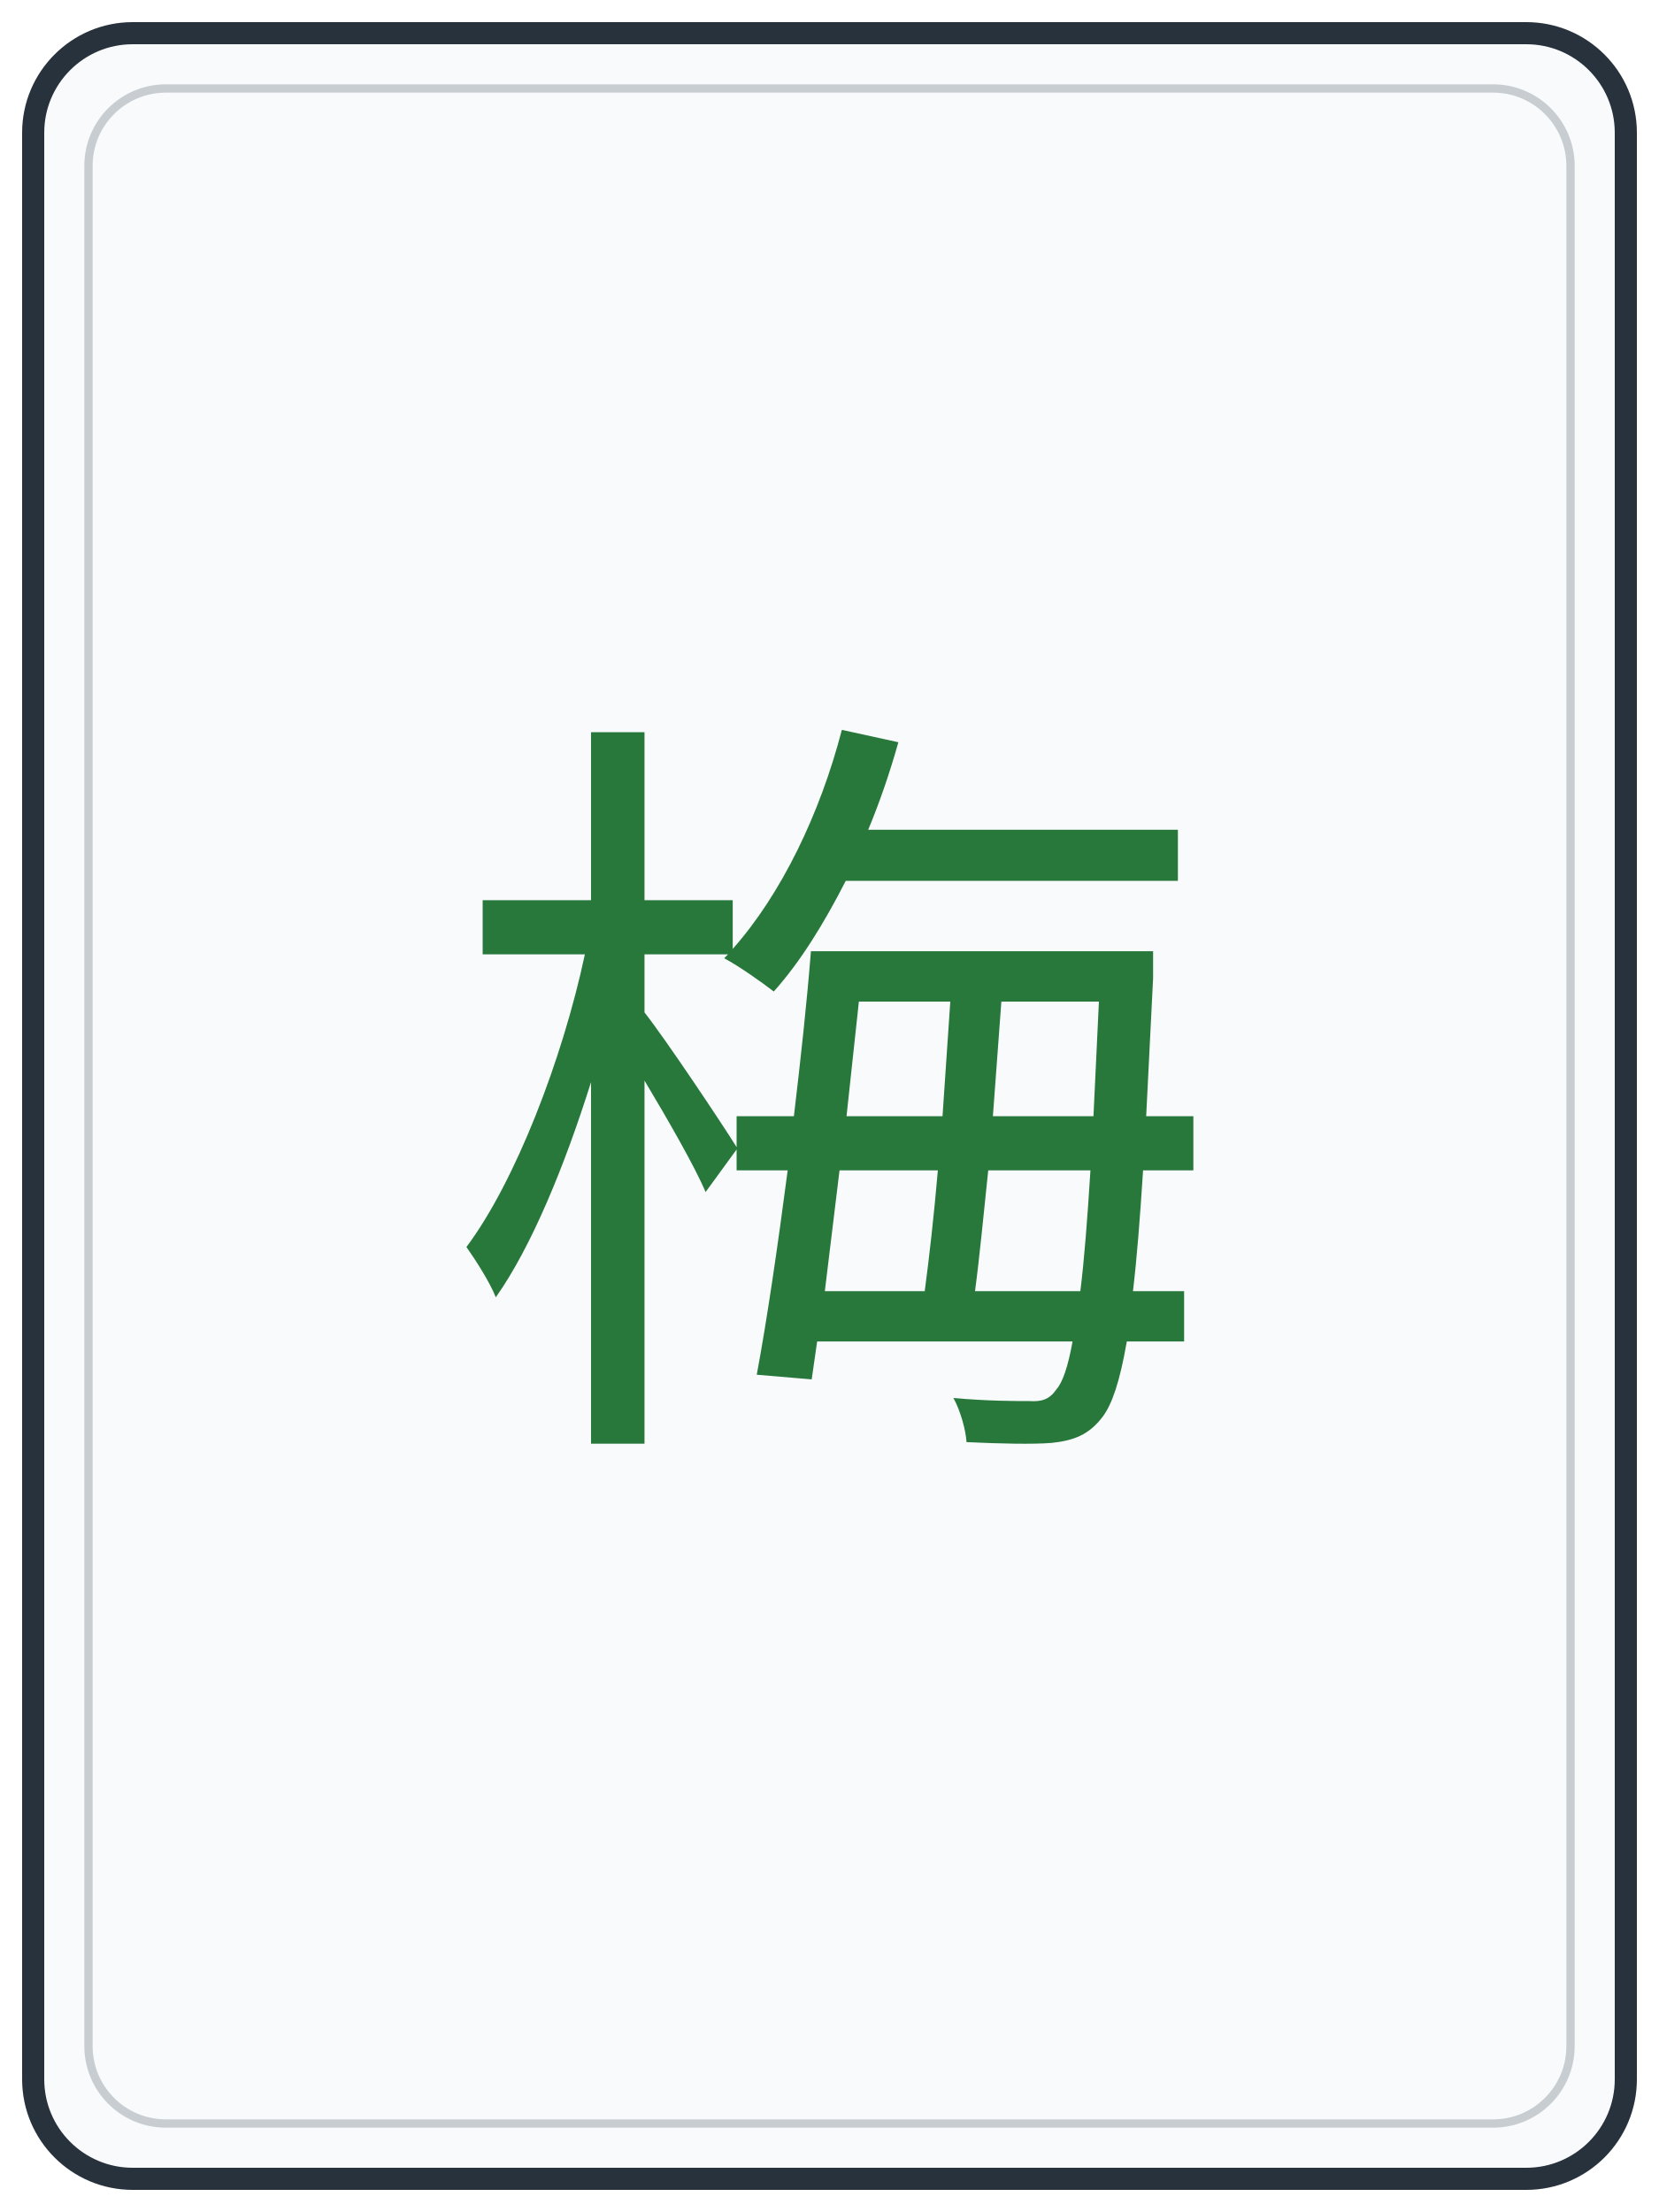
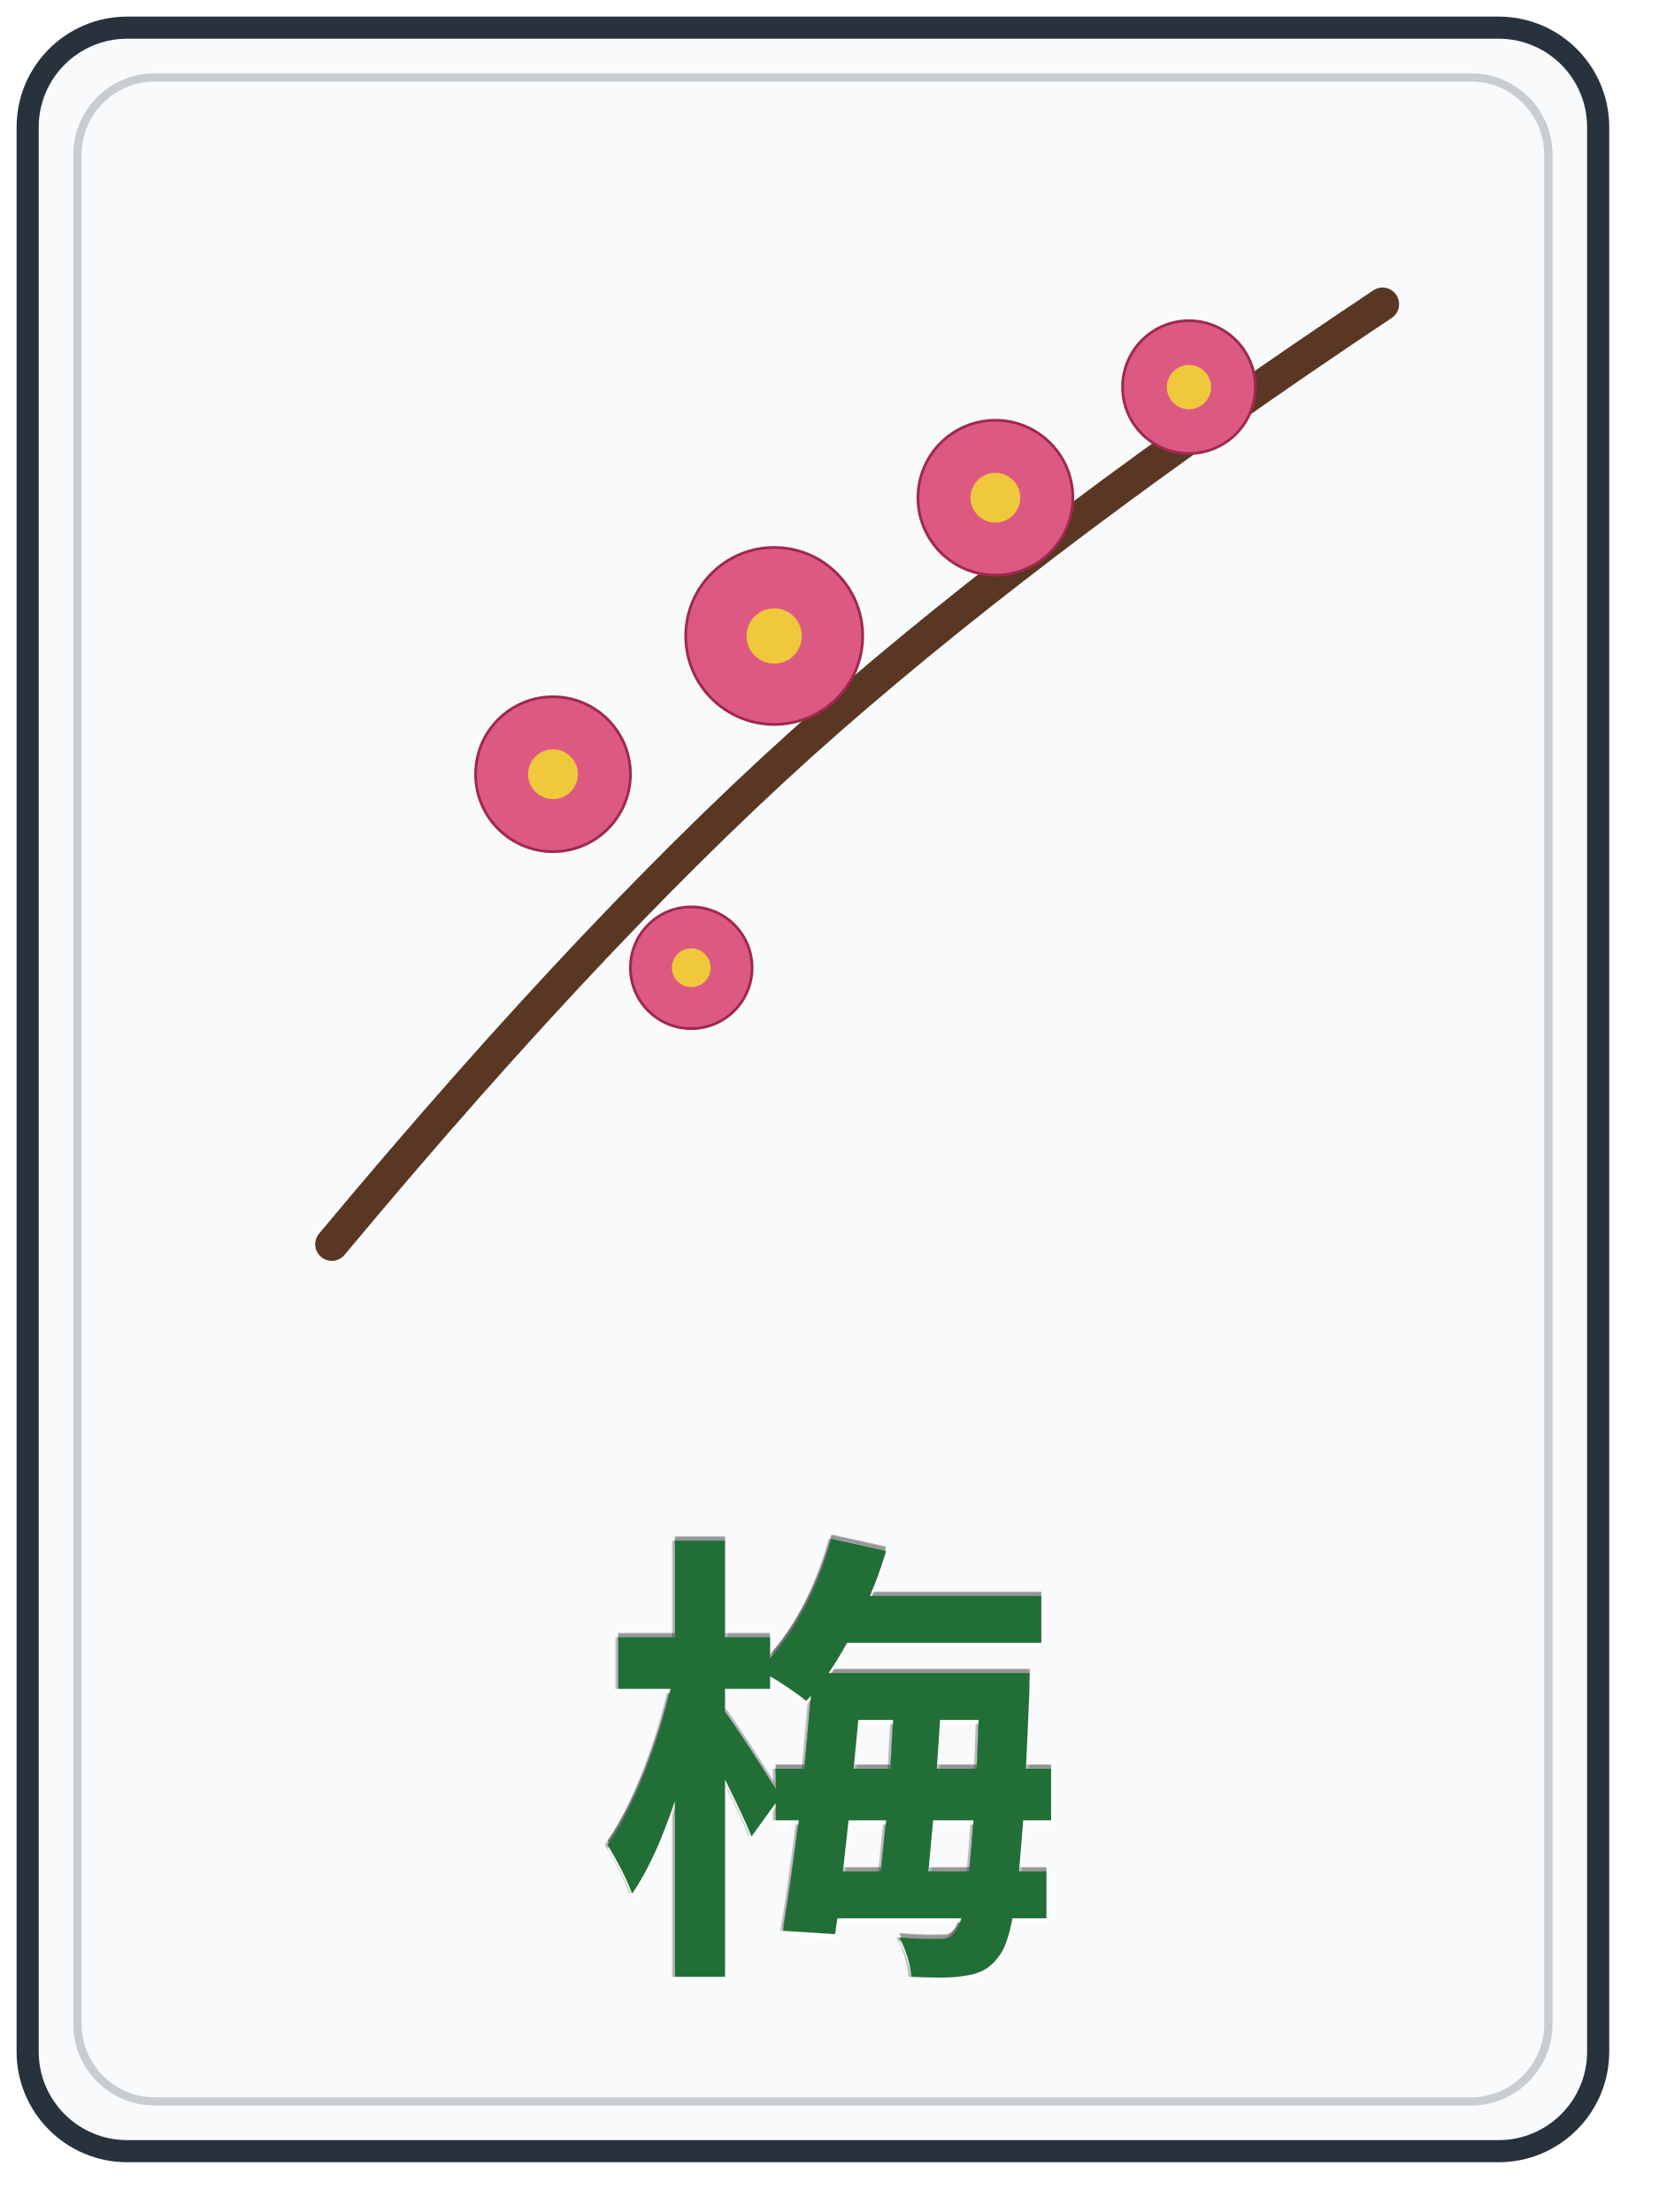
- <svg xmlns="http://www.w3.org/2000/svg" width="300" height="400" viewBox="0 0 300 400">
-   <rect x="6" y="6" width="288" height="388" rx="18" fill="#f8fafc" stroke="#28323c" stroke-width="4" />
-   <rect x="16" y="16" width="268" height="368" rx="14" fill="none" stroke="#c8cdd2" stroke-width="1.5" />
-   <text x="150" y="250" text-anchor="middle" font-family="Songti TC, serif" font-size="140" fill="rgb(40,120,60)">梅</text>
+ <svg xmlns="http://www.w3.org/2000/svg" viewBox="0 0 600 800" fill="none">
+   <defs>
+     <filter id="carve" x="-20%" y="-20%" width="140%" height="140%" color-interpolation-filters="sRGB">
+       <feOffset in="SourceAlpha" dx="0" dy="-1.5" result="up" />
+       <feFlood flood-color="#000" flood-opacity="0.4" result="darkFlood" />
+       <feComposite in="darkFlood" in2="up" operator="in" result="dark" />
+       <feOffset in="SourceAlpha" dx="0" dy="1.5" result="dn" />
+       <feFlood flood-color="#fff" flood-opacity="0.85" result="lightFlood" />
+       <feComposite in="lightFlood" in2="dn" operator="in" result="light" />
+       <feOffset in="SourceAlpha" dx="-1" dy="0" result="left" />
+       <feFlood flood-color="#000" flood-opacity="0.25" result="d2" />
+       <feComposite in="d2" in2="left" operator="in" result="darkX" />
+       <feOffset in="SourceAlpha" dx="1" dy="0" result="right" />
+       <feFlood flood-color="#fff" flood-opacity="0.3" result="l2" />
+       <feComposite in="l2" in2="right" operator="in" result="lightX" />
+       <feMerge>
+         <feMergeNode in="dark" />
+         <feMergeNode in="darkX" />
+         <feMergeNode in="light" />
+         <feMergeNode in="lightX" />
+         <feMergeNode in="SourceGraphic" />
+       </feMerge>
+     </filter>
+   </defs>
+   <rect x="10" y="10" width="568" height="768" rx="36" fill="#f8fafc" stroke="#28323c" stroke-width="8" />
+   <rect x="28" y="28" width="532" height="732" rx="28" stroke="#c8cdd2" stroke-width="3" />
+   <path d="M120 450 Q220 330 300 260 T500 110" stroke="#5a3723" stroke-width="12" fill="none" stroke-linecap="round" />
+   <g fill="#dc5a82" stroke="#a02850">
+     <circle cx="200" cy="280" r="28" />
+     <circle cx="280" cy="230" r="32" />
+     <circle cx="360" cy="180" r="28" />
+     <circle cx="430" cy="140" r="24" />
+     <circle cx="250" cy="350" r="22" />
+   </g>
+   <g fill="#f0c83c">
+     <circle cx="200" cy="280" r="9" />
+     <circle cx="280" cy="230" r="10" />
+     <circle cx="360" cy="180" r="9" />
+     <circle cx="430" cy="140" r="8" />
+     <circle cx="250" cy="350" r="7" />
+   </g>
+   <text x="300" y="700" text-anchor="middle" font-family="Songti TC, Noto Serif TC, serif" font-weight="700" font-size="168" fill="#226e37" filter="url(#carve)">梅</text>
</svg>
